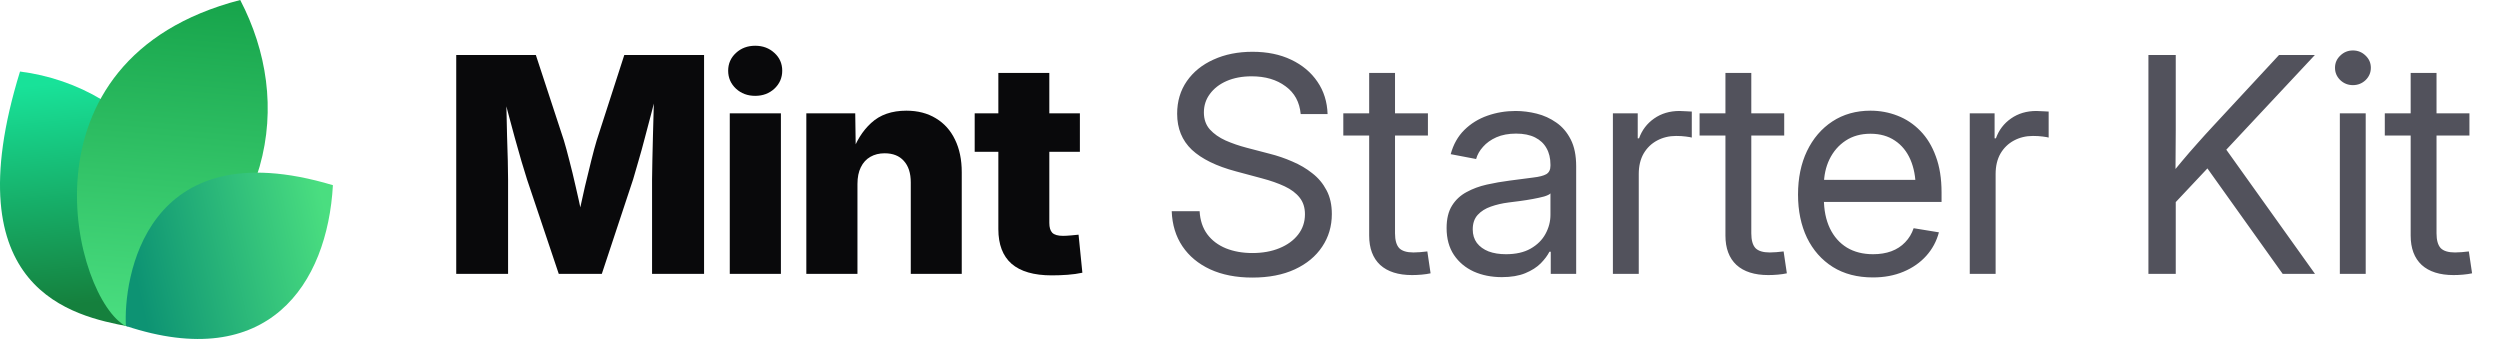
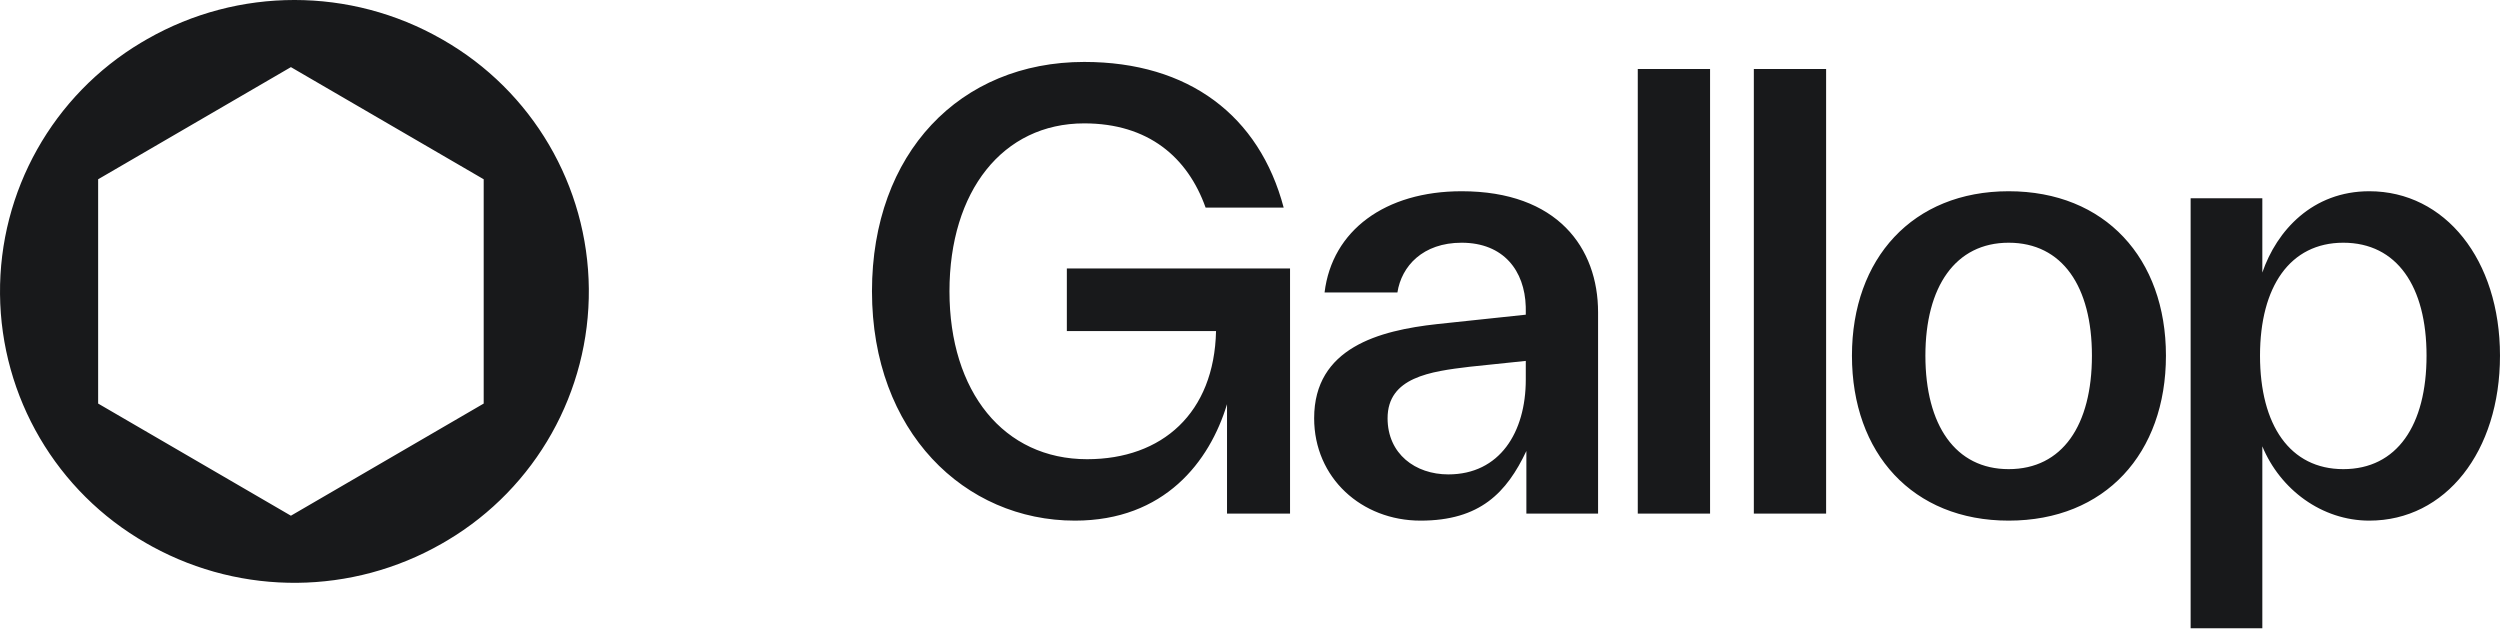
- <svg xmlns="http://www.w3.org/2000/svg" width="177" height="24" viewBox="0 0 177 24" fill="none">
-   <path d="M9.061 23.108C5.268 22.377 -3.391 20.627 1.417 5.064C9.634 6.099 16.973 14.064 9.061 23.108Z" fill="url(#paint0_linear_17557_2020)" />
-   <path d="M8.919 23.094C5.276 21.222 0.784 4.209 17.007 0C20.757 7.193 19.621 16.545 8.919 23.094Z" fill="url(#paint1_linear_17557_2020)" />
-   <path d="M8.914 23.079C8.735 19.882 10.159 9.085 23.57 13.111C23.181 20.123 18.984 26.418 8.914 23.079Z" fill="url(#paint2_linear_17557_2020)" />
-   <path d="M32.301 19.392V3.894H37.938L39.925 9.948C40.036 10.315 40.164 10.787 40.31 11.362C40.462 11.938 40.611 12.552 40.757 13.204C40.91 13.855 41.048 14.483 41.173 15.086C41.305 15.682 41.412 16.192 41.495 16.615H40.695C40.771 16.192 40.871 15.682 40.996 15.086C41.128 14.49 41.267 13.866 41.412 13.214C41.565 12.562 41.714 11.948 41.86 11.373C42.005 10.79 42.133 10.315 42.244 9.948L44.2 3.894H49.848V19.392H46.166V12.704C46.166 12.357 46.173 11.917 46.187 11.383C46.2 10.849 46.214 10.27 46.228 9.646C46.249 9.022 46.266 8.391 46.28 7.753C46.301 7.115 46.311 6.519 46.311 5.964H46.623C46.485 6.561 46.332 7.181 46.166 7.826C45.999 8.471 45.833 9.102 45.666 9.719C45.507 10.336 45.351 10.901 45.198 11.414C45.053 11.928 44.928 12.357 44.824 12.704L42.608 19.392H39.561L37.314 12.704C37.203 12.357 37.072 11.928 36.919 11.414C36.773 10.901 36.614 10.34 36.441 9.729C36.274 9.112 36.104 8.481 35.931 7.836C35.764 7.192 35.608 6.567 35.463 5.964H35.827C35.834 6.512 35.844 7.105 35.858 7.743C35.872 8.374 35.886 9.005 35.9 9.636C35.92 10.26 35.938 10.839 35.952 11.373C35.965 11.907 35.972 12.351 35.972 12.704V19.392H32.301ZM51.668 19.392V8.024H55.288V19.392H51.668ZM53.468 6.786C52.927 6.786 52.473 6.616 52.105 6.276C51.738 5.93 51.554 5.507 51.554 5.007C51.554 4.508 51.738 4.088 52.105 3.749C52.473 3.409 52.927 3.239 53.468 3.239C54.009 3.239 54.463 3.409 54.83 3.749C55.198 4.082 55.382 4.501 55.382 5.007C55.382 5.507 55.198 5.93 54.83 6.276C54.463 6.616 54.009 6.786 53.468 6.786ZM60.708 13.027V19.392H57.088V8.024H60.551L60.593 10.967H60.281C60.593 10.024 61.061 9.268 61.685 8.7C62.309 8.124 63.138 7.836 64.171 7.836C64.975 7.836 65.672 8.017 66.262 8.377C66.851 8.731 67.302 9.234 67.614 9.885C67.933 10.537 68.092 11.307 68.092 12.194V19.392H64.483V12.912C64.483 12.26 64.32 11.754 63.994 11.394C63.675 11.033 63.221 10.853 62.632 10.853C62.25 10.853 61.914 10.936 61.623 11.102C61.332 11.269 61.106 11.515 60.947 11.841C60.787 12.16 60.708 12.555 60.708 13.027ZM76.456 8.024V10.749H69.008V8.024H76.456ZM70.683 5.163H74.292V15.783C74.292 16.102 74.361 16.334 74.5 16.48C74.646 16.625 74.899 16.698 75.259 16.698C75.405 16.698 75.596 16.688 75.831 16.667C76.074 16.646 76.251 16.629 76.362 16.615L76.632 19.309C76.313 19.378 75.963 19.427 75.582 19.455C75.207 19.482 74.836 19.496 74.469 19.496C73.2 19.496 72.25 19.222 71.619 18.674C70.995 18.127 70.683 17.308 70.683 16.22V5.163Z" fill="#09090B" />
-   <path d="M88.667 19.652C87.523 19.652 86.528 19.458 85.682 19.07C84.843 18.681 84.188 18.137 83.716 17.437C83.245 16.736 82.992 15.908 82.957 14.951H84.933C84.968 15.596 85.148 16.14 85.474 16.584C85.8 17.021 86.24 17.354 86.795 17.582C87.35 17.804 87.974 17.915 88.667 17.915C89.388 17.915 90.026 17.801 90.581 17.572C91.143 17.343 91.583 17.024 91.902 16.615C92.228 16.199 92.391 15.717 92.391 15.169C92.391 14.698 92.266 14.306 92.017 13.994C91.767 13.675 91.413 13.408 90.956 13.193C90.498 12.978 89.954 12.787 89.323 12.621L87.502 12.132C86.123 11.765 85.082 11.255 84.382 10.603C83.689 9.944 83.342 9.095 83.342 8.055C83.342 7.174 83.571 6.404 84.028 5.746C84.486 5.087 85.117 4.577 85.921 4.217C86.726 3.849 87.645 3.666 88.678 3.666C89.718 3.666 90.63 3.853 91.413 4.227C92.204 4.602 92.824 5.122 93.275 5.787C93.726 6.446 93.965 7.209 93.993 8.076H92.089C92.013 7.23 91.656 6.574 91.018 6.11C90.387 5.638 89.586 5.403 88.615 5.403C87.95 5.403 87.36 5.513 86.847 5.735C86.341 5.957 85.946 6.262 85.661 6.651C85.377 7.032 85.235 7.469 85.235 7.961C85.235 8.447 85.377 8.849 85.661 9.168C85.946 9.48 86.317 9.74 86.774 9.948C87.232 10.149 87.724 10.319 88.251 10.457L89.884 10.884C90.439 11.023 90.977 11.206 91.496 11.435C92.023 11.657 92.495 11.934 92.911 12.267C93.334 12.593 93.67 12.995 93.92 13.474C94.17 13.945 94.294 14.504 94.294 15.149C94.294 16.015 94.066 16.788 93.608 17.468C93.157 18.148 92.512 18.681 91.673 19.07C90.834 19.458 89.832 19.652 88.667 19.652ZM101.097 8.024V9.594H95.106V8.024H101.097ZM96.937 5.163H98.767V16.521C98.767 17 98.865 17.347 99.059 17.562C99.26 17.77 99.6 17.874 100.078 17.874C100.21 17.874 100.366 17.867 100.546 17.853C100.733 17.832 100.903 17.815 101.056 17.801L101.285 19.351C101.097 19.392 100.886 19.423 100.65 19.444C100.414 19.465 100.189 19.475 99.974 19.475C98.996 19.475 98.244 19.236 97.717 18.758C97.197 18.272 96.937 17.579 96.937 16.677V5.163ZM106.33 19.621C105.595 19.621 104.932 19.489 104.343 19.226C103.754 18.955 103.285 18.564 102.939 18.05C102.592 17.53 102.419 16.896 102.419 16.147C102.419 15.495 102.547 14.965 102.804 14.556C103.06 14.146 103.403 13.828 103.833 13.599C104.263 13.363 104.742 13.186 105.269 13.068C105.796 12.95 106.333 12.857 106.881 12.787C107.574 12.69 108.132 12.617 108.555 12.569C108.978 12.52 109.287 12.441 109.481 12.33C109.675 12.212 109.772 12.014 109.772 11.737V11.654C109.772 11.203 109.679 10.815 109.492 10.489C109.311 10.163 109.041 9.91 108.68 9.729C108.32 9.549 107.872 9.459 107.338 9.459C106.805 9.459 106.34 9.546 105.945 9.719C105.556 9.892 105.241 10.118 104.998 10.395C104.755 10.665 104.593 10.953 104.509 11.258L102.71 10.915C102.897 10.222 103.22 9.65 103.677 9.199C104.135 8.748 104.679 8.412 105.31 8.19C105.941 7.968 106.607 7.857 107.307 7.857C107.8 7.857 108.295 7.92 108.795 8.044C109.301 8.169 109.765 8.381 110.188 8.679C110.611 8.97 110.951 9.369 111.208 9.875C111.464 10.374 111.593 11.005 111.593 11.768V19.392H109.793V17.822H109.7C109.568 18.085 109.363 18.359 109.086 18.643C108.809 18.921 108.444 19.153 107.994 19.34C107.543 19.527 106.988 19.621 106.33 19.621ZM106.621 17.998C107.321 17.998 107.904 17.867 108.368 17.603C108.84 17.333 109.19 16.986 109.419 16.563C109.654 16.133 109.772 15.682 109.772 15.211V13.692C109.703 13.769 109.554 13.841 109.325 13.911C109.096 13.973 108.829 14.032 108.524 14.088C108.226 14.143 107.921 14.192 107.609 14.233C107.304 14.275 107.033 14.309 106.798 14.337C106.354 14.393 105.938 14.49 105.549 14.628C105.168 14.76 104.86 14.954 104.624 15.211C104.388 15.467 104.27 15.811 104.27 16.241C104.27 16.615 104.367 16.934 104.561 17.198C104.762 17.461 105.04 17.662 105.393 17.801C105.747 17.933 106.156 17.998 106.621 17.998ZM114.193 19.392V8.024H115.951V9.792H116.045C116.253 9.209 116.61 8.741 117.116 8.388C117.622 8.034 118.219 7.857 118.905 7.857C119.058 7.857 119.217 7.864 119.384 7.878C119.55 7.885 119.682 7.892 119.779 7.899V9.74C119.716 9.719 119.578 9.695 119.363 9.667C119.155 9.639 118.922 9.625 118.666 9.625C118.174 9.625 117.726 9.733 117.324 9.948C116.922 10.163 116.603 10.471 116.367 10.874C116.138 11.276 116.024 11.758 116.024 12.319V19.392H114.193ZM126.322 8.024V9.594H120.33V8.024H126.322ZM122.161 5.163H123.992V16.521C123.992 17 124.089 17.347 124.283 17.562C124.484 17.77 124.824 17.874 125.302 17.874C125.434 17.874 125.59 17.867 125.77 17.853C125.958 17.832 126.127 17.815 126.28 17.801L126.509 19.351C126.322 19.392 126.11 19.423 125.874 19.444C125.639 19.465 125.413 19.475 125.198 19.475C124.221 19.475 123.468 19.236 122.941 18.758C122.421 18.272 122.161 17.579 122.161 16.677V5.163ZM132.604 19.642C131.502 19.642 130.555 19.396 129.765 18.903C128.974 18.404 128.364 17.714 127.934 16.834C127.511 15.946 127.3 14.927 127.3 13.775C127.3 12.611 127.511 11.584 127.934 10.697C128.364 9.802 128.964 9.102 129.734 8.596C130.51 8.089 131.408 7.836 132.428 7.836C133.1 7.836 133.738 7.954 134.341 8.19C134.952 8.426 135.489 8.783 135.954 9.261C136.425 9.74 136.793 10.343 137.056 11.071C137.327 11.792 137.462 12.645 137.462 13.63V14.296H128.433V12.735H136.463L135.631 13.297C135.631 12.541 135.506 11.876 135.257 11.3C135.007 10.725 134.643 10.277 134.165 9.958C133.686 9.632 133.107 9.469 132.428 9.469C131.748 9.469 131.162 9.632 130.67 9.958C130.177 10.284 129.796 10.725 129.526 11.279C129.262 11.827 129.13 12.441 129.13 13.12V14.046C129.13 14.864 129.273 15.572 129.557 16.168C129.841 16.757 130.243 17.211 130.763 17.53C131.283 17.842 131.901 17.998 132.615 17.998C133.093 17.998 133.523 17.929 133.905 17.79C134.293 17.645 134.619 17.433 134.882 17.156C135.153 16.879 135.354 16.546 135.486 16.157L137.275 16.449C137.108 17.08 136.81 17.634 136.38 18.113C135.95 18.591 135.413 18.966 134.768 19.236C134.123 19.507 133.402 19.642 132.604 19.642ZM139.459 19.392V8.024H141.217V9.792H141.311C141.519 9.209 141.876 8.741 142.382 8.388C142.888 8.034 143.485 7.857 144.171 7.857C144.324 7.857 144.483 7.864 144.649 7.878C144.816 7.885 144.948 7.892 145.045 7.899V9.74C144.982 9.719 144.844 9.695 144.629 9.667C144.421 9.639 144.188 9.625 143.932 9.625C143.439 9.625 142.992 9.733 142.59 9.948C142.188 10.163 141.869 10.471 141.633 10.874C141.404 11.276 141.29 11.758 141.29 12.319V19.392H139.459ZM153.429 14.961V12.715C153.783 12.257 154.136 11.82 154.49 11.404C154.844 10.981 155.204 10.565 155.572 10.156C155.939 9.74 156.314 9.327 156.695 8.918L161.355 3.894H163.893L157.277 10.967H157.184L153.429 14.961ZM152.108 19.392V3.894H154.043V9.241L154.022 12.559L154.043 13.505V19.392H152.108ZM161.615 19.392L155.967 11.477L157.173 9.969L163.903 19.392H161.615ZM165.661 19.392V8.024H167.492V19.392H165.661ZM166.587 6.027C166.24 6.027 165.942 5.909 165.692 5.673C165.443 5.43 165.318 5.139 165.318 4.799C165.318 4.459 165.443 4.172 165.692 3.936C165.942 3.693 166.24 3.572 166.587 3.572C166.934 3.572 167.232 3.693 167.482 3.936C167.731 4.172 167.856 4.459 167.856 4.799C167.856 5.139 167.731 5.43 167.482 5.673C167.232 5.909 166.934 6.027 166.587 6.027ZM174.836 8.024V9.594H168.844V8.024H174.836ZM170.675 5.163H172.506V16.521C172.506 17 172.603 17.347 172.797 17.562C172.998 17.77 173.338 17.874 173.816 17.874C173.948 17.874 174.104 17.867 174.284 17.853C174.472 17.832 174.641 17.815 174.794 17.801L175.023 19.351C174.836 19.392 174.624 19.423 174.388 19.444C174.153 19.465 173.927 19.475 173.712 19.475C172.735 19.475 171.982 19.236 171.455 18.758C170.935 18.272 170.675 17.579 170.675 16.677V5.163Z" fill="#52525C" />
-   <defs>
-     <linearGradient id="paint0_linear_17557_2020" x1="3.776" y1="5.916" x2="5.232" y2="21.559" gradientUnits="userSpaceOnUse">
-       <stop stop-color="#18E299" />
-       <stop offset="1" stop-color="#15803D" />
-     </linearGradient>
-     <linearGradient id="paint1_linear_17557_2020" x1="12.171" y1="-0.718" x2="10.19" y2="22.983" gradientUnits="userSpaceOnUse">
-       <stop stop-color="#16A34A" />
-       <stop offset="1" stop-color="#4ADE80" />
-     </linearGradient>
-     <linearGradient id="paint2_linear_17557_2020" x1="23.133" y1="15.353" x2="9.338" y2="18.52" gradientUnits="userSpaceOnUse">
-       <stop stop-color="#4ADE80" />
-       <stop offset="1" stop-color="#0D9373" />
-     </linearGradient>
-   </defs>
+ <svg xmlns="http://www.w3.org/2000/svg" width="191" height="48" viewBox="0 0 191 48">
+   <path fill="#18191b" fill-rule="nonzero" d="M81.507 25.293h11.398c-.133 6.258-4.109 9.79-9.852 9.79-6.362 0-10.514-5.141-10.514-12.829 0-7.643 4.064-12.828 10.293-12.828 4.904 0 7.908 2.592 9.277 6.436h5.964c-1.855-7.017-7.245-11.13-15.24-11.13-9.5 0-16.214 6.973-16.214 17.522 0 10.727 7.068 17.522 15.506 17.522 6.848 0 10.294-4.515 11.619-8.895v8.358h4.815V20.511H81.507zm30.16-10.682c-5.832 0-9.896 2.994-10.47 7.732h5.566c.31-2.011 1.944-3.799 4.904-3.799 3.226 0 4.819 2.161 4.9 4.874l.003.311v.313l-6.786.72c-4.4.486-9.383 1.797-9.383 7.191 0 4.56 3.623 7.823 8.129 7.823 4.55 0 6.583-2.146 8.085-5.32v4.783h5.478V23.863c0-4.917-3.093-9.252-10.426-9.252m-1.016 21.633c-2.519 0-4.64-1.564-4.64-4.29 0-3.13 3.27-3.576 6.274-3.934l4.285-.447v1.43c0 4.023-1.988 7.241-5.92 7.241m19.999 2.995V5.27h-5.523v33.97zm8.866 0V5.27h-5.522v33.97zm13.946.537c7.378 0 12.017-5.14 12.017-12.605 0-7.42-4.639-12.56-12.017-12.56-7.333 0-11.972 5.14-11.972 12.56 0 7.464 4.639 12.605 11.972 12.605m0-3.934c-4.064 0-6.361-3.352-6.361-8.671 0-5.275 2.297-8.627 6.361-8.627 4.109 0 6.362 3.352 6.362 8.627 0 5.319-2.253 8.671-6.362 8.671m27.554-21.231c-4.33 0-7.069 2.994-8.173 6.213v-5.677h-5.478V48h5.478V34.099c1.37 3.308 4.55 5.677 8.173 5.677 5.831 0 9.984-5.275 9.984-12.605s-4.197-12.56-9.984-12.56m-1.988 21.231c-4.065 0-6.362-3.352-6.362-8.671 0-5.275 2.297-8.627 6.362-8.627 4.108 0 6.361 3.352 6.361 8.627 0 5.319-2.253 8.671-6.361 8.671M33.74 2.986l.088.05a22.144 22.144 0 0 1 .355 38.248l-.443.258a22.67 22.67 0 0 1-22.111.213l-.47-.264a22.144 22.144 0 0 1-.355-38.247l.443-.258a22.67 22.67 0 0 1 22.493 0M22.226 5.128 7.498 13.696v17.136L22.226 39.4l14.728-8.568V13.696z" />
</svg>
